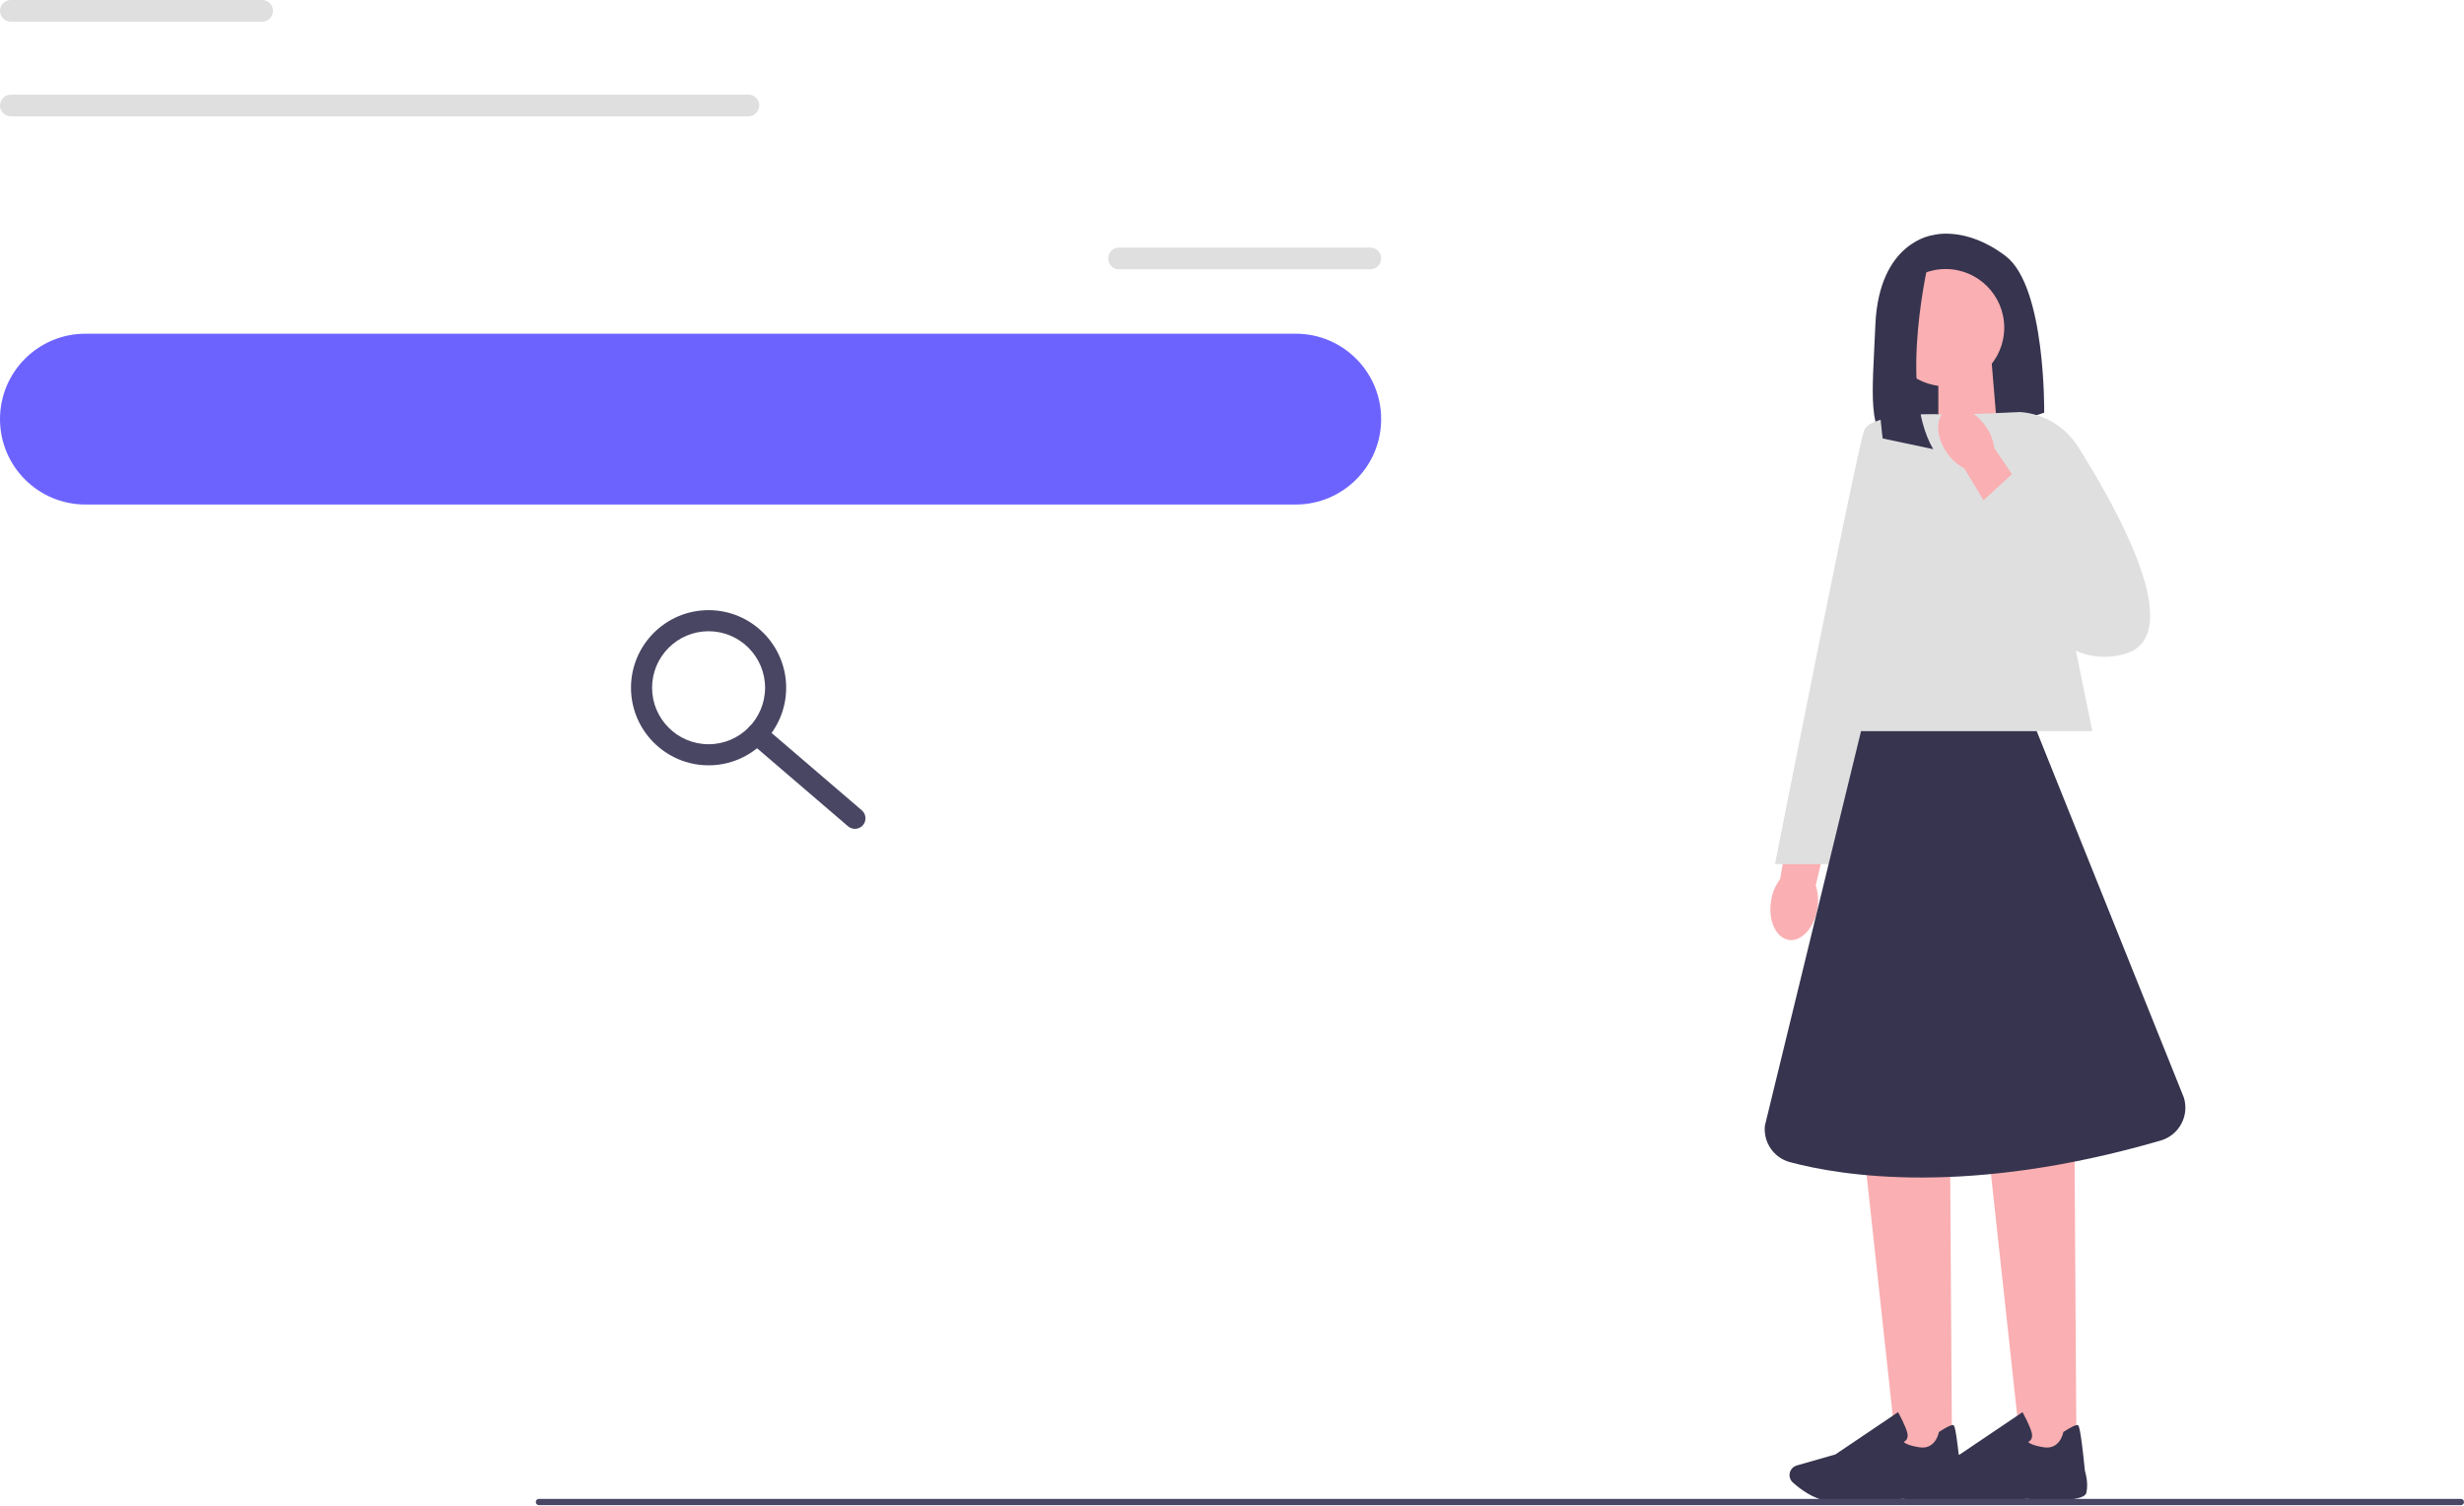
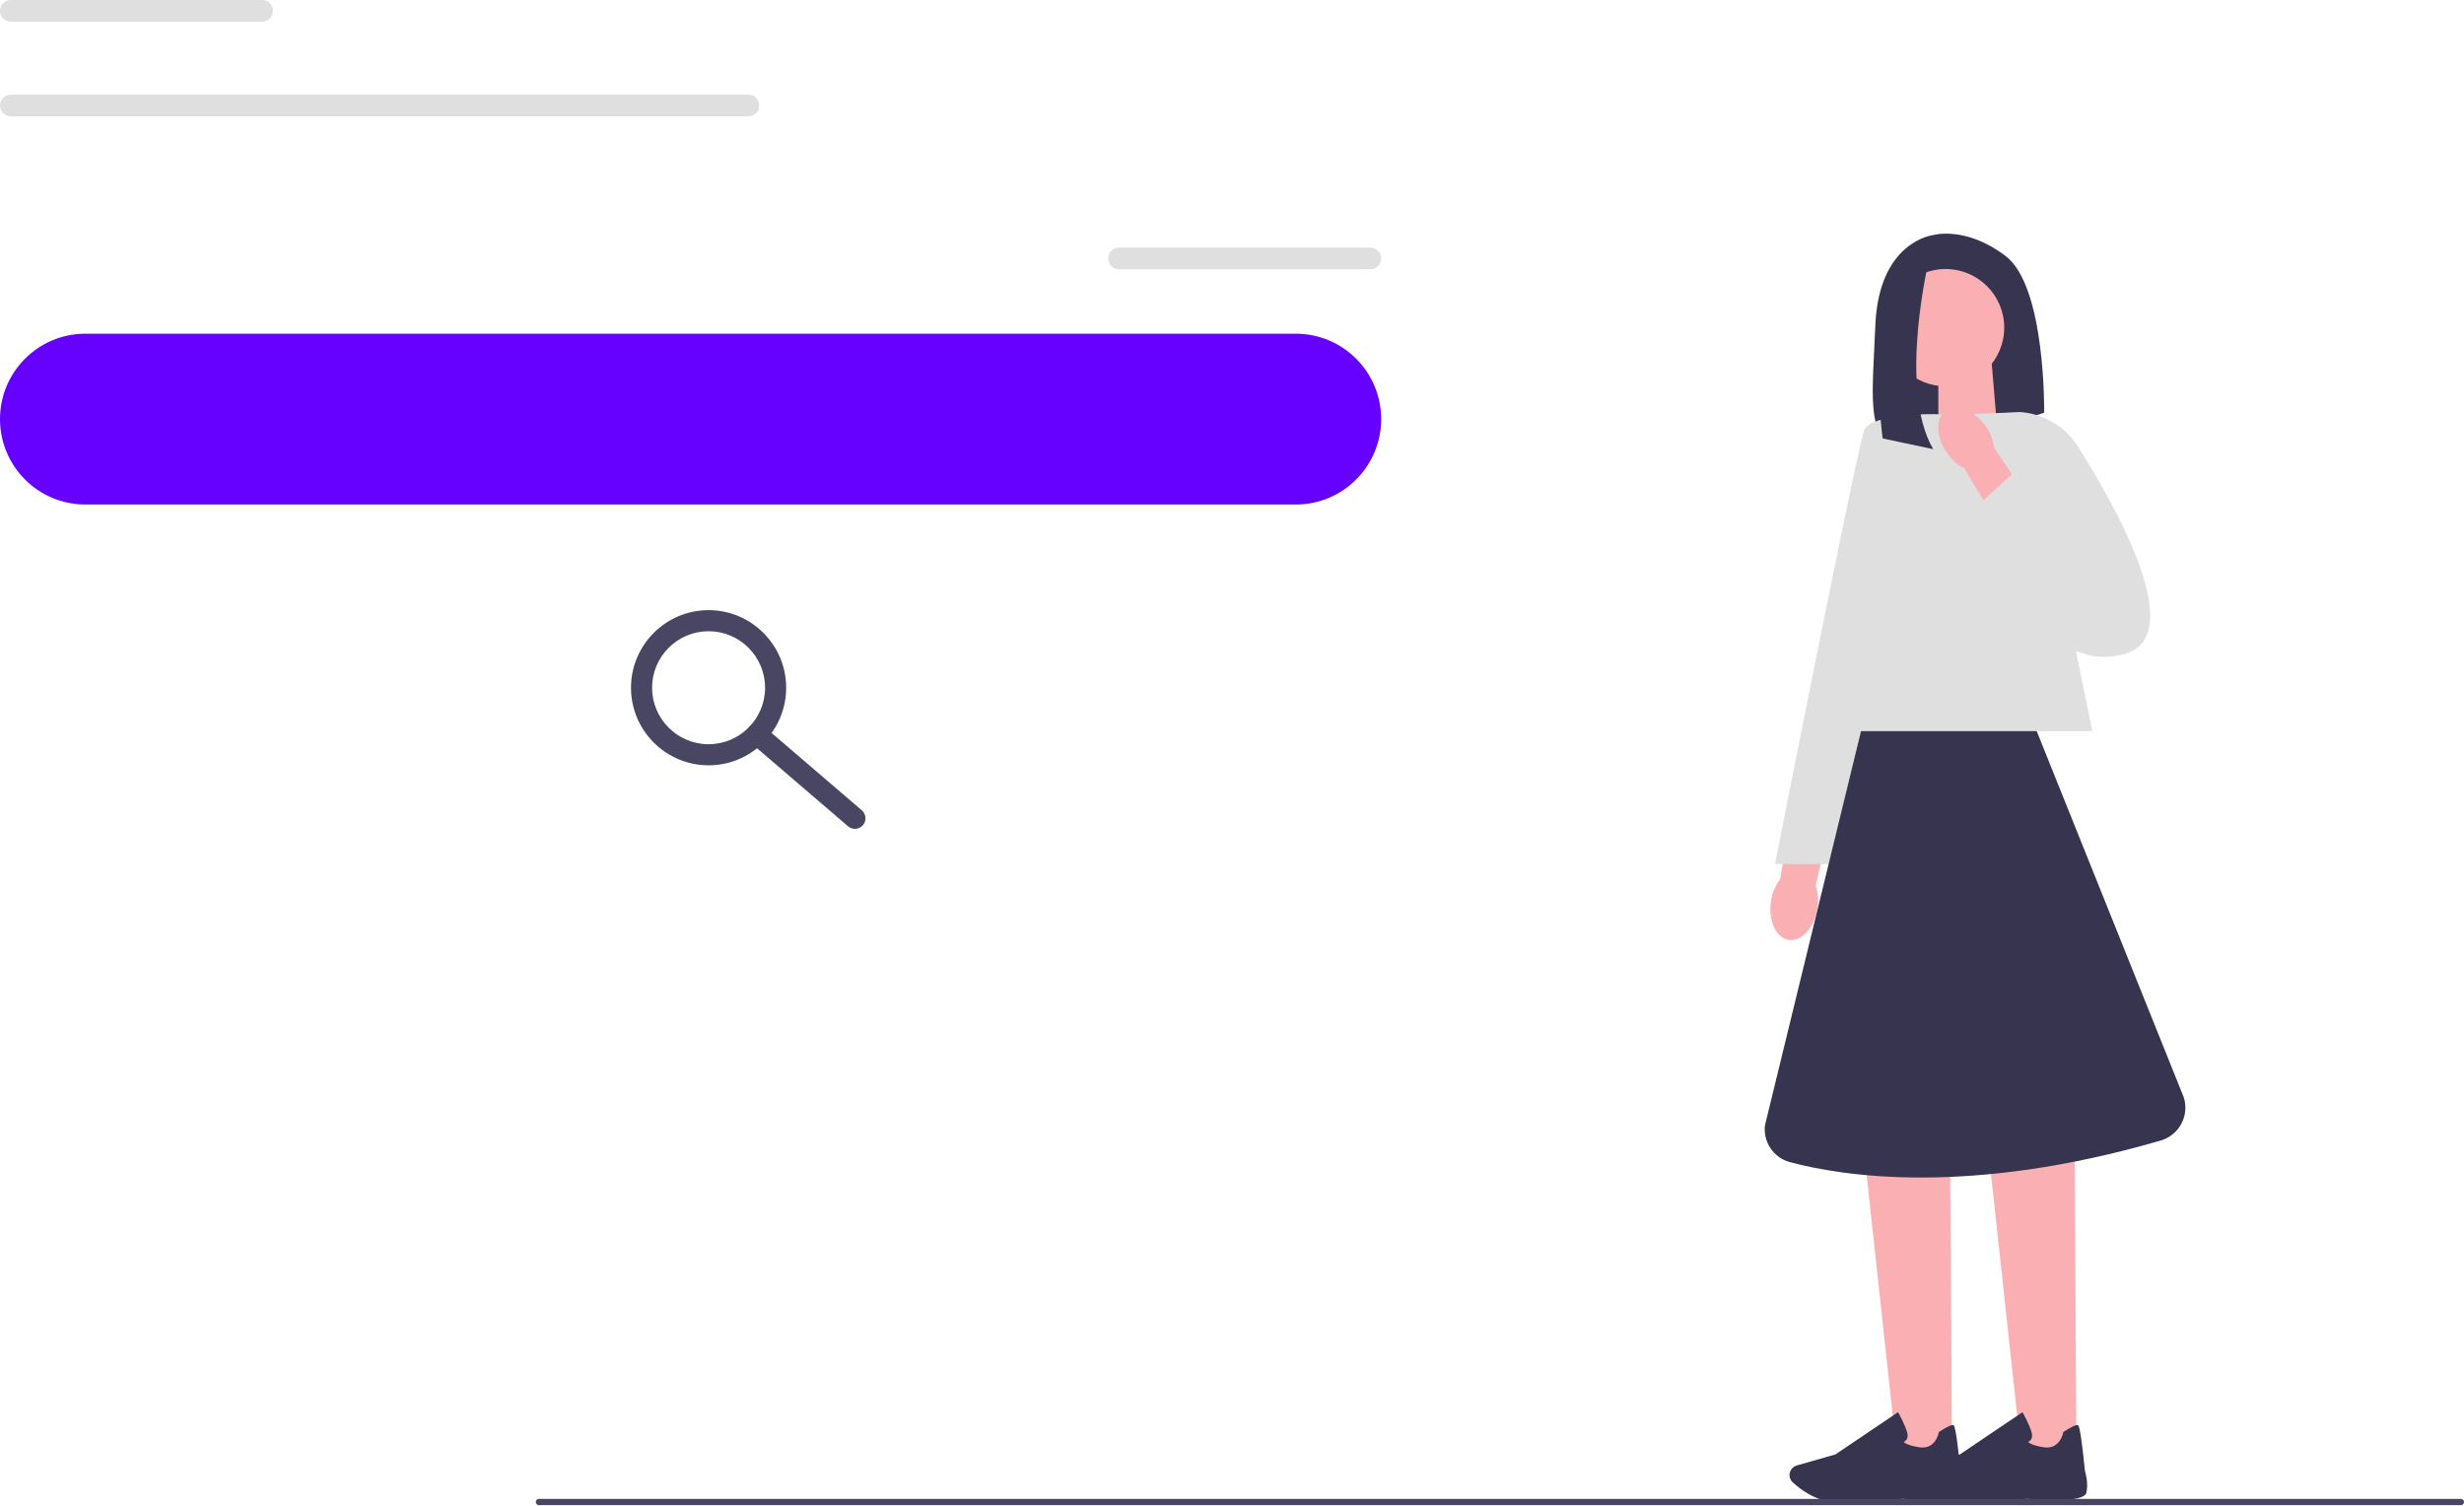
<svg xmlns="http://www.w3.org/2000/svg" width="934.977" height="571.136" viewBox="0 0 934.977 571.136">
  <path d="m733.518,89.206s-20.581,2.324-21.909,34.191c-1.107,26.556-3.366,41.355,7.438,46.895,3.862,1.98,8.404,2.154,12.526.799l44.102-14.499s.664-47.801-14.606-59.419-27.552-7.967-27.552-7.967l0.0 0Z" fill="#36344e" />
  <polygon points="757.828 162.459 735.51 169.797 735.51 137.671 755.758 137.671 757.828 162.459" fill="#faafb2" />
  <path id="uuid-4eda5a58-6320-4b96-8c61-04382cd36dce-66" d="m689.602,344.84c-1.21,7.361-6.119,12.639-10.965,11.788-4.846-.85-7.792-7.505-6.581-14.869.442-2.949,1.608-5.736,3.4-8.129l5.533-31.116,15.054,3.15-7.052,30.341c.927,2.871,1.137,5.901.611,8.836,0,0,0,0,0,0h-0Z" fill="#faafb2" />
  <polygon points="740.702 551.766 719.796 551.766 707.673 440.069 739.985 440.069 740.702 551.766" fill="#faafb2" />
  <path d="m699.438,569.72c-2.199,0-4.155-.055-5.629-.19-5.555-.51-10.852-4.607-13.515-7.005-1.194-1.075-1.579-2.792-.956-4.273h0c.446-1.063,1.338-1.854,2.447-2.171l14.672-4.192,23.758-16.029.265.475c.099.178,2.432,4.38,3.213,7.221.297,1.081.219,1.981-.232,2.676-.313.482-.747.763-1.101.922.431.452,1.778,1.362,5.928,2.025,6.066.961,7.334-5.316,7.385-5.583l.04-.211.18-.116c2.885-1.858,4.657-2.704,5.272-2.522.383.115,1.023.305,2.742,17.411.174.535,1.381,4.473.56,8.236-.894,4.097-18.78,2.687-22.358,2.363-.102.013-13.495.964-22.672.964Z" fill="#36344e" />
  <polygon points="787.929 551.766 767.023 551.766 754.9 440.069 787.212 440.069 787.929 551.766" fill="#faafb2" />
  <path d="m746.665,569.72c-2.199,0-4.155-.055-5.629-.19-5.555-.51-10.852-4.607-13.515-7.005-1.194-1.075-1.579-2.792-.957-4.273v-0c.447-1.062,1.338-1.854,2.447-2.171l14.672-4.192,23.758-16.029.265.475c.099.178,2.432,4.38,3.213,7.221.297,1.081.219,1.981-.232,2.676-.313.482-.747.763-1.101.922.431.452,1.778,1.362,5.928,2.025,6.066.961,7.334-5.316,7.385-5.583l.04-.211.18-.116c2.885-1.858,4.662-2.7,5.272-2.522.383.115,1.023.305,2.742,17.411.174.535,1.381,4.473.56,8.236-.893,4.096-18.781,2.687-22.358,2.363-.102.013-13.495.964-22.672.964Z" fill="#36344e" />
  <polygon points="793.942 277.421 692.365 277.421 728.88 157.256 769.378 157.256 793.942 277.421" fill="#dfdfe0" />
  <path d="m735.27,157.274s-25.228-.664-27.884,5.975-33.859,164.647-33.859,164.647h20.581l41.162-170.622Z" fill="#dfdfe0" />
  <circle cx="738.273" cy="124.324" r="22.241" fill="#faafb2" />
  <path d="m732.19,97.505s-12.24,49.697,1.37,72.933l-19.17-4.071s-7.428-54.394,7.51-64.284l10.29-4.578Z" fill="#36344e" />
  <path d="m772.833,277.421h-66.657l-36.474,149.686c-.67,6.323,3.339,12.221,9.481,13.866,20.013,5.359,68.025,12.95,140.701-8.196,6.994-2.035,10.963-9.412,8.768-16.357l-55.818-138.998h-0Z" fill="#36344e" />
  <g>
    <path d="m745.882,157.256l20.734-.913c8.978.678,17.097,5.565,21.911,13.174,14.647,23.155,42.064,71.971,17.586,78.659-32.256,8.812-47.886-40.237-47.886-40.237l-12.345-50.682v0Z" fill="#dfdfe0" />
    <path id="uuid-c6b4a34a-6b5e-4c42-b21b-879ce560fe33-67" d="m738.765,171.798c-4.26-6.123-4.414-13.33-.346-16.096,4.069-2.766,10.819-.044,15.079,6.083,1.737,2.423,2.842,5.235,3.224,8.201l17.707,26.178-12.994,8.228-16.076-26.68c-2.665-1.414-4.926-3.441-6.594-5.913,0,0,0-0,0,0l0-0Z" fill="#faafb2" />
    <polygon points="749.248 192.974 763.879 179.506 792.81 206.442 765.905 224.835 749.248 192.974" fill="#dfdfe0" />
  </g>
-   <rect y="126.627" width="524.085" height="64.816" rx="32.408" ry="32.408" fill="#6c63ff" />
+   <rect y="126.627" width="524.085" height="64.816" rx="32.408" ry="32.408" fill="#6600ff" />
  <g>
    <path d="m268.875,290.402c-16.233,0-29.439-13.207-29.439-29.439s13.207-29.439,29.439-29.439,29.439,13.207,29.439,29.439-13.207,29.439-29.439,29.439Zm0-50.879c-11.822,0-21.439,9.618-21.439,21.439s9.618,21.439,21.439,21.439,21.439-9.618,21.439-21.439-9.618-21.439-21.439-21.439Z" fill="#484662" />
    <path d="m324.408,314.512c-.921,0-1.847-.316-2.602-.963l-37.213-31.91c-1.677-1.438-1.871-3.963-.433-5.641,1.438-1.676,3.963-1.871,5.64-.433l37.213,31.91c1.677,1.438,1.871,3.963.433,5.641-.791.922-1.912,1.396-3.039,1.396Z" fill="#484662" />
  </g>
  <path d="m203.307,569.946c0,.66.53,1.19,1.19,1.19h729.29c.66,0,1.19-.53,1.19-1.19,0-.66-.53-1.19-1.19-1.19H204.497c-.66,0-1.19.53-1.19,1.19Z" fill="#484565" />
  <rect x="420.498" y="93.953" width="103.587" height="8.23" rx="4.115" ry="4.115" fill="#dfdfe0" />
  <rect y="0" width="103.587" height="8.23" rx="4.115" ry="4.115" fill="#dfdfe0" />
  <rect y="35.914" width="288.108" height="8.23" rx="4.115" ry="4.115" fill="#dfdfe0" />
</svg>
